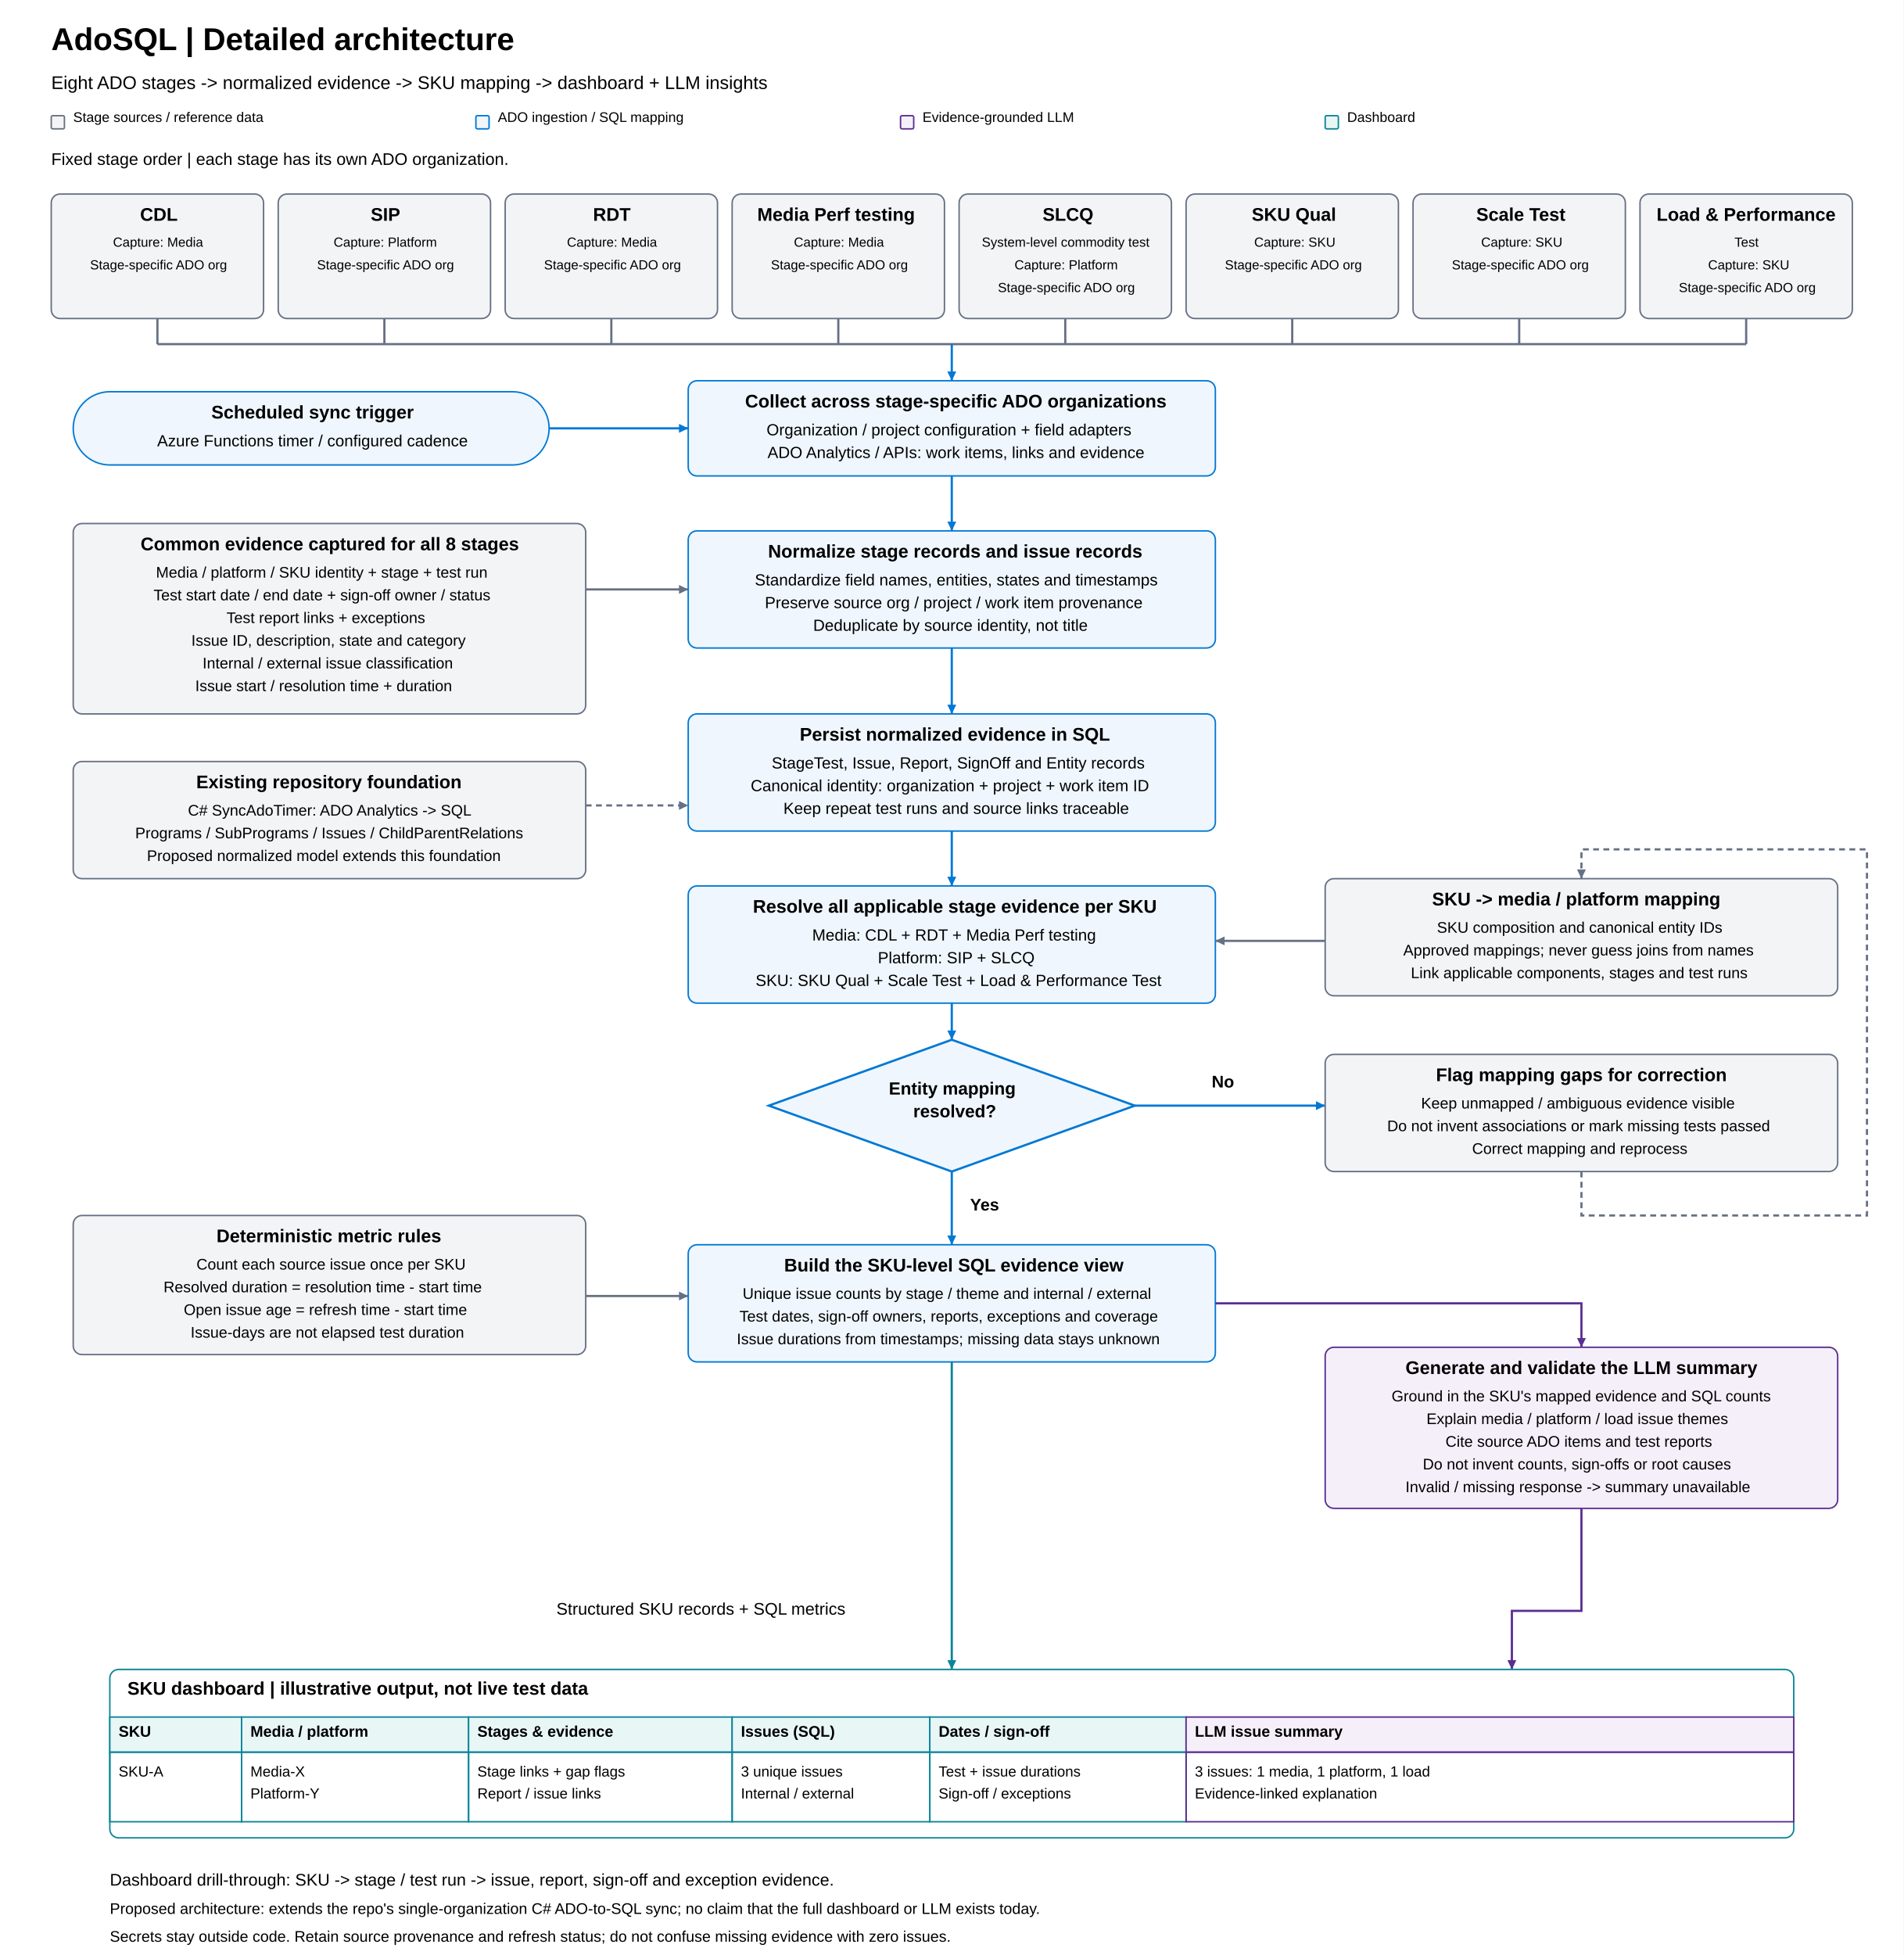
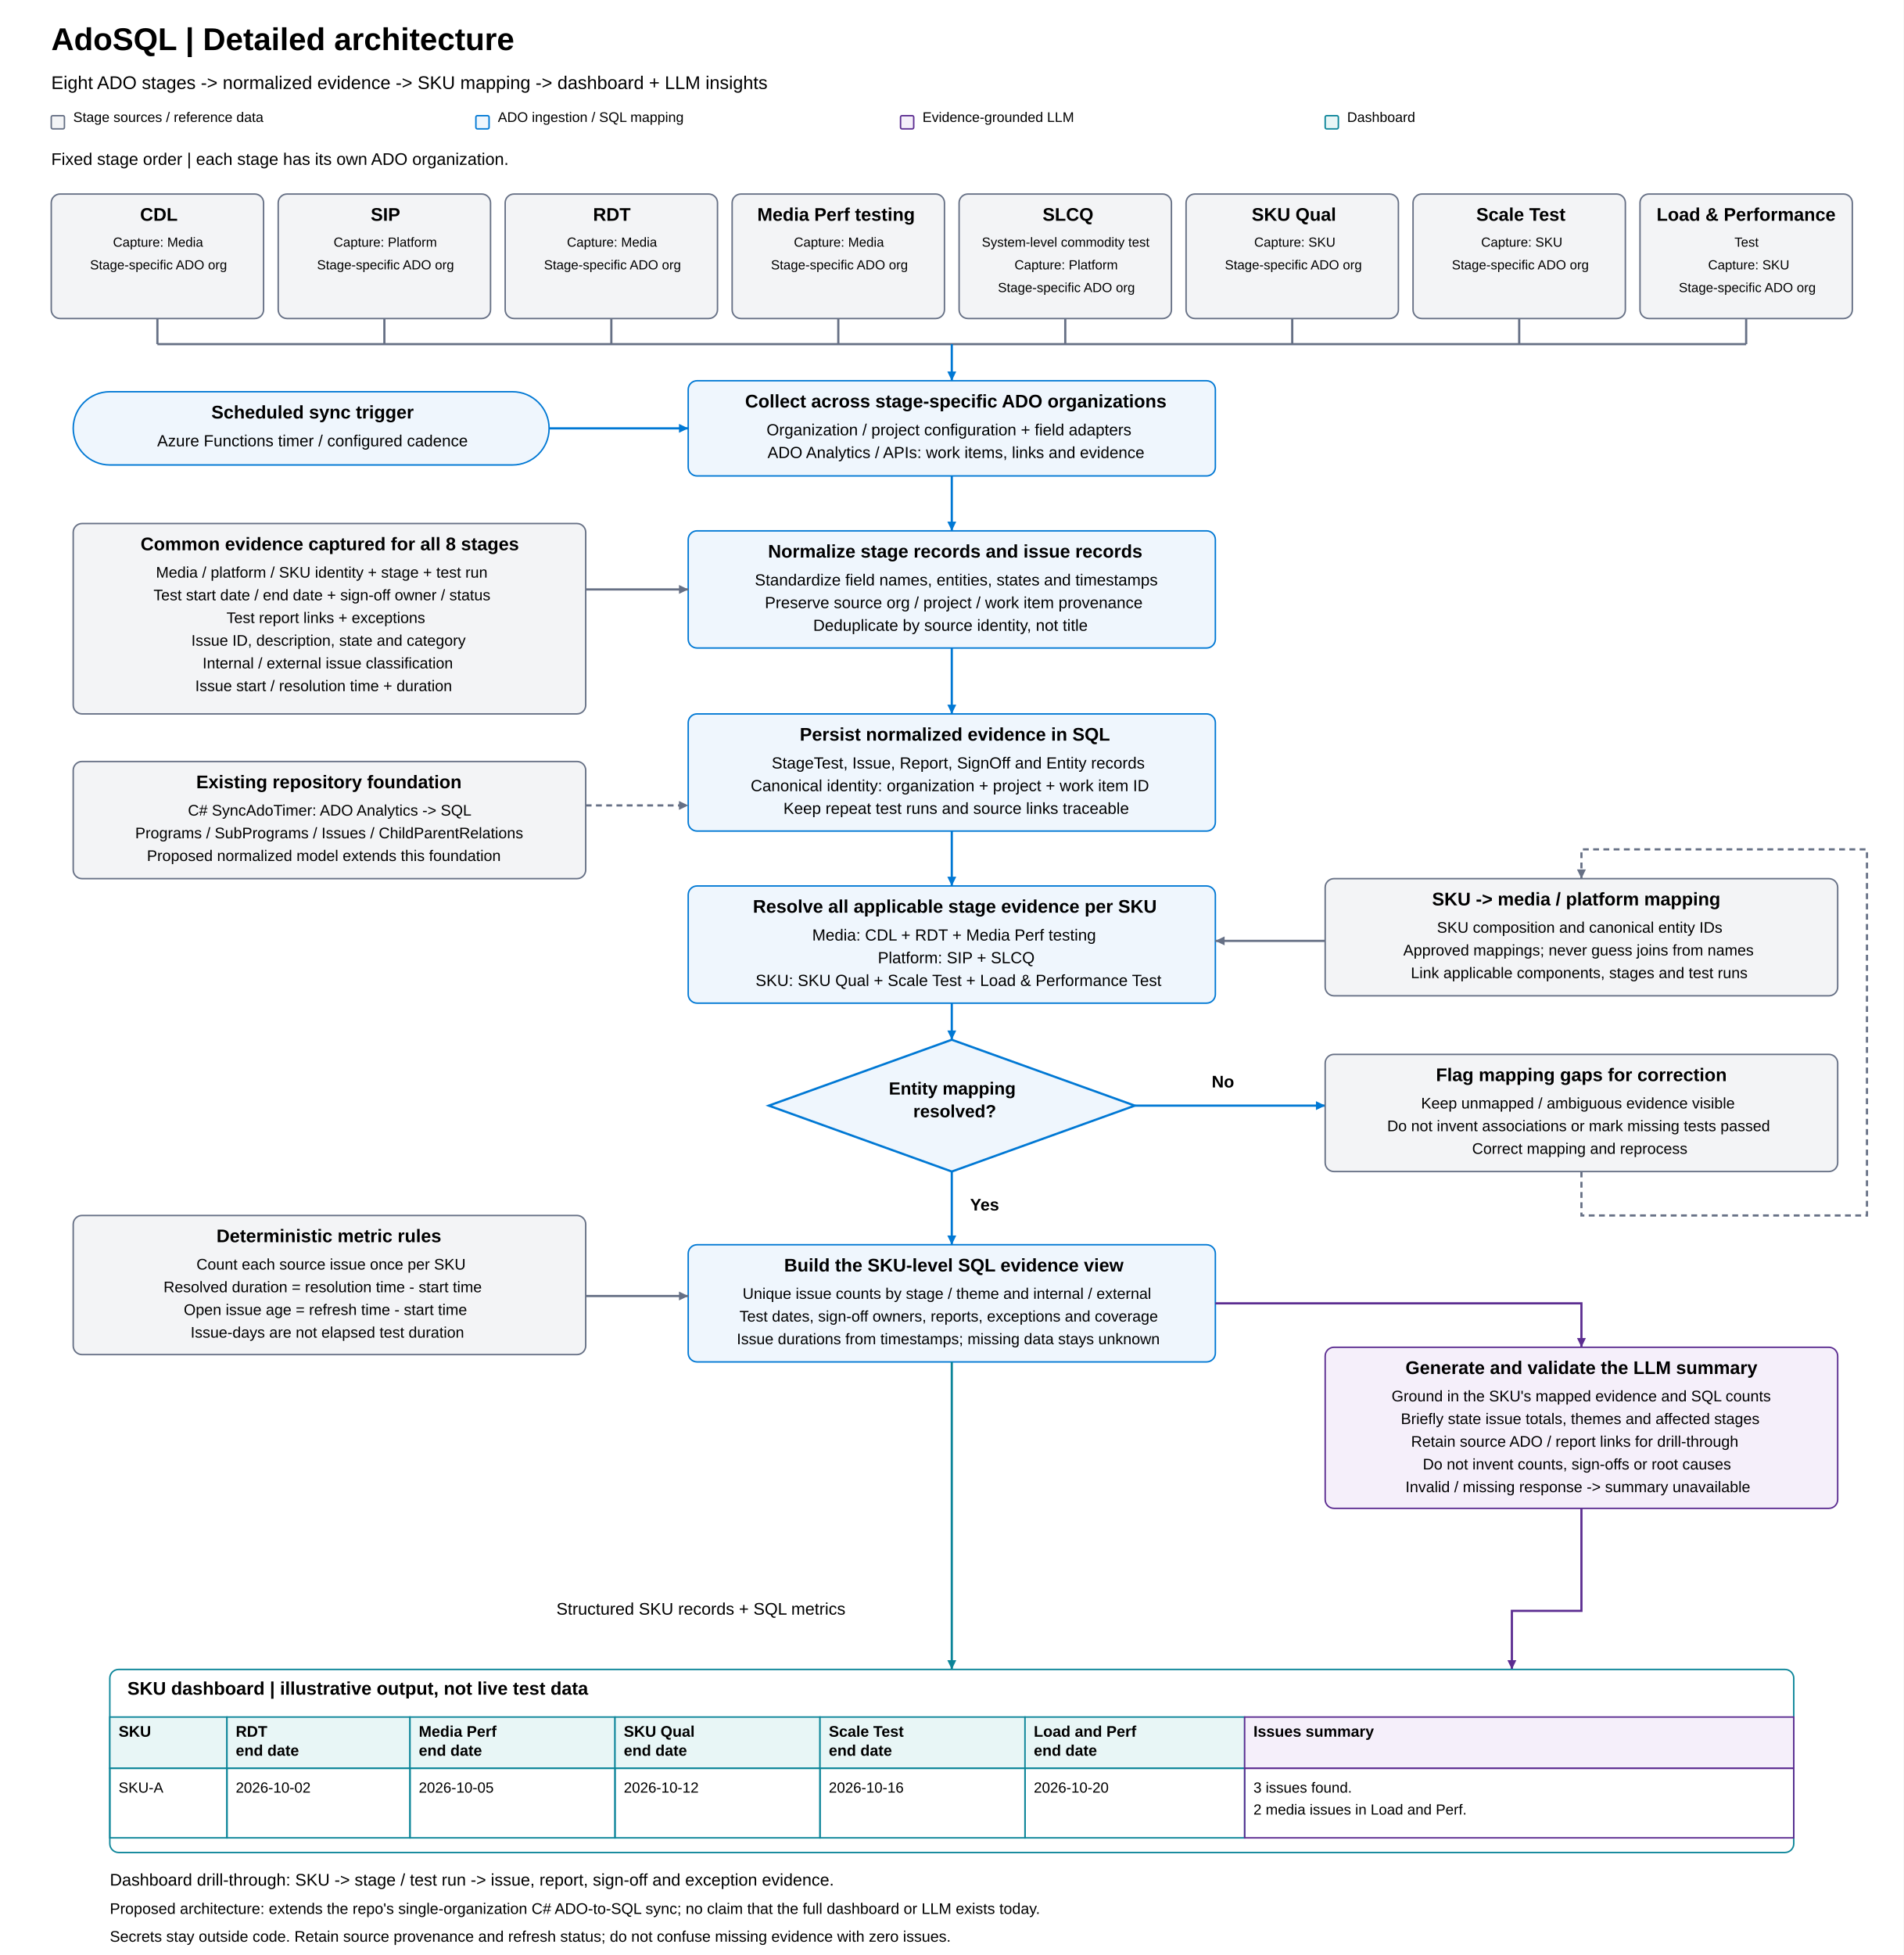
<svg xmlns="http://www.w3.org/2000/svg" width="2600" height="2670" viewBox="0 0 2600 2670">
  <rect width="100%" height="100%" fill="white" />
  <text x="70" y="40" font-family="Segoe UI, Arial, sans-serif" font-size="43" font-weight="700" fill="#000000" dominant-baseline="text-before-edge">AdoSQL | Detailed architecture</text>
  <text x="70" y="105" font-family="Segoe UI, Arial, sans-serif" font-size="25" font-weight="400" fill="#000000" dominant-baseline="text-before-edge">Eight ADO stages -&gt; normalized evidence -&gt; SKU mapping -&gt; dashboard + LLM insights</text>
  <rect x="70" y="158" width="18" height="18" rx="2" fill="#F3F4F6" stroke="#667085" stroke-width="2" />
  <text x="100" y="154" font-family="Segoe UI, Arial, sans-serif" font-size="19" font-weight="400" fill="#000000" dominant-baseline="text-before-edge">Stage sources / reference data</text>
  <rect x="650" y="158" width="18" height="18" rx="2" fill="#EFF6FD" stroke="#0078D4" stroke-width="2" />
  <text x="680" y="154" font-family="Segoe UI, Arial, sans-serif" font-size="19" font-weight="400" fill="#000000" dominant-baseline="text-before-edge">ADO ingestion / SQL mapping</text>
  <rect x="1230" y="158" width="18" height="18" rx="2" fill="#F5EFFA" stroke="#5C2D91" stroke-width="2" />
  <text x="1260" y="154" font-family="Segoe UI, Arial, sans-serif" font-size="19" font-weight="400" fill="#000000" dominant-baseline="text-before-edge">Evidence-grounded LLM</text>
  <rect x="1810" y="158" width="18" height="18" rx="2" fill="#E8F6F6" stroke="#0C8599" stroke-width="2" />
  <text x="1840" y="154" font-family="Segoe UI, Arial, sans-serif" font-size="19" font-weight="400" fill="#000000" dominant-baseline="text-before-edge">Dashboard</text>
  <text x="70" y="210" font-family="Segoe UI, Arial, sans-serif" font-size="23" font-weight="400" fill="#000000" dominant-baseline="text-before-edge">Fixed stage order | each stage has its own ADO organization.</text>
  <rect x="70" y="265" width="290" height="170" rx="12" fill="#F3F4F6" stroke="#667085" stroke-width="2" />
  <text x="191.333" y="285" font-family="Segoe UI, Arial, sans-serif" font-size="25" font-weight="700" fill="#000000" dominant-baseline="text-before-edge">CDL</text>
  <text x="154.333" y="325" font-family="Segoe UI, Arial, sans-serif" font-size="18" font-weight="400" fill="#000000" dominant-baseline="text-before-edge">Capture: Media</text>
  <text x="123.005" y="356" font-family="Segoe UI, Arial, sans-serif" font-size="18" font-weight="400" fill="#000000" dominant-baseline="text-before-edge">Stage-specific ADO org</text>
  <polyline points="215,435 215,470" fill="none" stroke="#667085" stroke-width="3" />
  <rect x="380" y="265" width="290" height="170" rx="12" fill="#F3F4F6" stroke="#667085" stroke-width="2" />
  <text x="506.333" y="285" font-family="Segoe UI, Arial, sans-serif" font-size="25" font-weight="700" fill="#000000" dominant-baseline="text-before-edge">SIP</text>
  <text x="455.667" y="325" font-family="Segoe UI, Arial, sans-serif" font-size="18" font-weight="400" fill="#000000" dominant-baseline="text-before-edge">Capture: Platform</text>
  <text x="433.005" y="356" font-family="Segoe UI, Arial, sans-serif" font-size="18" font-weight="400" fill="#000000" dominant-baseline="text-before-edge">Stage-specific ADO org</text>
  <polyline points="525,435 525,470" fill="none" stroke="#667085" stroke-width="3" />
  <rect x="690" y="265" width="290" height="170" rx="12" fill="#F3F4F6" stroke="#667085" stroke-width="2" />
  <text x="810.005" y="285" font-family="Segoe UI, Arial, sans-serif" font-size="25" font-weight="700" fill="#000000" dominant-baseline="text-before-edge">RDT</text>
  <text x="774.333" y="325" font-family="Segoe UI, Arial, sans-serif" font-size="18" font-weight="400" fill="#000000" dominant-baseline="text-before-edge">Capture: Media</text>
  <text x="743.005" y="356" font-family="Segoe UI, Arial, sans-serif" font-size="18" font-weight="400" fill="#000000" dominant-baseline="text-before-edge">Stage-specific ADO org</text>
  <polyline points="835,435 835,470" fill="none" stroke="#667085" stroke-width="3" />
  <rect x="1000" y="265" width="290" height="170" rx="12" fill="#F3F4F6" stroke="#667085" stroke-width="2" />
  <text x="1034.333" y="285" font-family="Segoe UI, Arial, sans-serif" font-size="25" font-weight="700" fill="#000000" dominant-baseline="text-before-edge">Media Perf testing</text>
  <text x="1084.333" y="325" font-family="Segoe UI, Arial, sans-serif" font-size="18" font-weight="400" fill="#000000" dominant-baseline="text-before-edge">Capture: Media</text>
  <text x="1053.005" y="356" font-family="Segoe UI, Arial, sans-serif" font-size="18" font-weight="400" fill="#000000" dominant-baseline="text-before-edge">Stage-specific ADO org</text>
  <polyline points="1145,435 1145,470" fill="none" stroke="#667085" stroke-width="3" />
  <rect x="1310" y="265" width="290" height="170" rx="12" fill="#F3F4F6" stroke="#667085" stroke-width="2" />
  <text x="1424.01" y="285" font-family="Segoe UI, Arial, sans-serif" font-size="25" font-weight="700" fill="#000000" dominant-baseline="text-before-edge">SLCQ</text>
  <text x="1341.005" y="325" font-family="Segoe UI, Arial, sans-serif" font-size="18" font-weight="400" fill="#000000" dominant-baseline="text-before-edge">System-level commodity test</text>
  <text x="1385.667" y="356" font-family="Segoe UI, Arial, sans-serif" font-size="18" font-weight="400" fill="#000000" dominant-baseline="text-before-edge">Capture: Platform</text>
  <text x="1363.005" y="387" font-family="Segoe UI, Arial, sans-serif" font-size="18" font-weight="400" fill="#000000" dominant-baseline="text-before-edge">Stage-specific ADO org</text>
  <polyline points="1455,435 1455,470" fill="none" stroke="#667085" stroke-width="3" />
  <rect x="1620" y="265" width="290" height="170" rx="12" fill="#F3F4F6" stroke="#667085" stroke-width="2" />
  <text x="1709.667" y="285" font-family="Segoe UI, Arial, sans-serif" font-size="25" font-weight="700" fill="#000000" dominant-baseline="text-before-edge">SKU Qual</text>
  <text x="1713.0" y="325" font-family="Segoe UI, Arial, sans-serif" font-size="18" font-weight="400" fill="#000000" dominant-baseline="text-before-edge">Capture: SKU</text>
  <text x="1673.005" y="356" font-family="Segoe UI, Arial, sans-serif" font-size="18" font-weight="400" fill="#000000" dominant-baseline="text-before-edge">Stage-specific ADO org</text>
  <polyline points="1765,435 1765,470" fill="none" stroke="#667085" stroke-width="3" />
  <rect x="1930" y="265" width="290" height="170" rx="12" fill="#F3F4F6" stroke="#667085" stroke-width="2" />
  <text x="2016.349" y="285" font-family="Segoe UI, Arial, sans-serif" font-size="25" font-weight="700" fill="#000000" dominant-baseline="text-before-edge">Scale Test</text>
  <text x="2023.0" y="325" font-family="Segoe UI, Arial, sans-serif" font-size="18" font-weight="400" fill="#000000" dominant-baseline="text-before-edge">Capture: SKU</text>
  <text x="1983.005" y="356" font-family="Segoe UI, Arial, sans-serif" font-size="18" font-weight="400" fill="#000000" dominant-baseline="text-before-edge">Stage-specific ADO org</text>
  <polyline points="2075,435 2075,470" fill="none" stroke="#667085" stroke-width="3" />
  <rect x="2240" y="265" width="290" height="170" rx="12" fill="#F3F4F6" stroke="#667085" stroke-width="2" />
  <text x="2262.667" y="285" font-family="Segoe UI, Arial, sans-serif" font-size="25" font-weight="700" fill="#000000" dominant-baseline="text-before-edge">Load &amp; Performance</text>
  <text x="2369.016" y="325" font-family="Segoe UI, Arial, sans-serif" font-size="18" font-weight="400" fill="#000000" dominant-baseline="text-before-edge">Test</text>
  <text x="2333.0" y="356" font-family="Segoe UI, Arial, sans-serif" font-size="18" font-weight="400" fill="#000000" dominant-baseline="text-before-edge">Capture: SKU</text>
  <text x="2293.005" y="387" font-family="Segoe UI, Arial, sans-serif" font-size="18" font-weight="400" fill="#000000" dominant-baseline="text-before-edge">Stage-specific ADO org</text>
  <polyline points="2385,435 2385,470" fill="none" stroke="#667085" stroke-width="3" />
  <polyline points="215,470 2385,470" fill="none" stroke="#667085" stroke-width="3" />
  <polyline points="1300,470 1300,520" fill="none" stroke="#0078D4" stroke-width="3" />
  <polygon points="1300,520 1293.91,507.394 1306.09,507.394" fill="#0078D4" />
  <rect x="100" y="535" width="650" height="100" rx="50.0" fill="#EFF6FD" stroke="#0078D4" stroke-width="2" />
  <text x="288.667" y="555" font-family="Segoe UI, Arial, sans-serif" font-size="25" font-weight="700" fill="#000000" dominant-baseline="text-before-edge">Scheduled sync trigger</text>
  <text x="214.667" y="595" font-family="Segoe UI, Arial, sans-serif" font-size="22" font-weight="400" fill="#000000" dominant-baseline="text-before-edge">Azure Functions timer / configured cadence</text>
  <polyline points="750,585 940,585" fill="none" stroke="#0078D4" stroke-width="3" />
  <polygon points="940,585 927.394,591.09 927.394,578.91" fill="#0078D4" />
  <rect x="940" y="520" width="720" height="130" rx="12" fill="#EFF6FD" stroke="#0078D4" stroke-width="2" />
  <text x="1017.667" y="540" font-family="Segoe UI, Arial, sans-serif" font-size="25" font-weight="700" fill="#000000" dominant-baseline="text-before-edge">Collect across stage-specific ADO organizations</text>
  <text x="1047.0" y="580" font-family="Segoe UI, Arial, sans-serif" font-size="22" font-weight="400" fill="#000000" dominant-baseline="text-before-edge">Organization / project configuration + field adapters</text>
  <text x="1048.333" y="611" font-family="Segoe UI, Arial, sans-serif" font-size="22" font-weight="400" fill="#000000" dominant-baseline="text-before-edge">ADO Analytics / APIs: work items, links and evidence</text>
  <polyline points="1300,650 1300,725" fill="none" stroke="#0078D4" stroke-width="3" />
  <polygon points="1300,725 1293.91,712.394 1306.09,712.394" fill="#0078D4" />
  <rect x="940" y="725" width="720" height="160" rx="12" fill="#EFF6FD" stroke="#0078D4" stroke-width="2" />
  <text x="1049.0" y="745" font-family="Segoe UI, Arial, sans-serif" font-size="25" font-weight="700" fill="#000000" dominant-baseline="text-before-edge">Normalize stage records and issue records</text>
  <text x="1031.005" y="785" font-family="Segoe UI, Arial, sans-serif" font-size="22" font-weight="400" fill="#000000" dominant-baseline="text-before-edge">Standardize field names, entities, states and timestamps</text>
  <text x="1044.661" y="816" font-family="Segoe UI, Arial, sans-serif" font-size="22" font-weight="400" fill="#000000" dominant-baseline="text-before-edge">Preserve source org / project / work item provenance</text>
  <text x="1110.677" y="847" font-family="Segoe UI, Arial, sans-serif" font-size="22" font-weight="400" fill="#000000" dominant-baseline="text-before-edge">Deduplicate by source identity, not title</text>
  <rect x="100" y="715" width="700" height="260" rx="12" fill="#F3F4F6" stroke="#667085" stroke-width="2" />
  <text x="192.0" y="735" font-family="Segoe UI, Arial, sans-serif" font-size="25" font-weight="700" fill="#000000" dominant-baseline="text-before-edge">Common evidence captured for all 8 stages</text>
  <text x="213.0" y="775" font-family="Segoe UI, Arial, sans-serif" font-size="21" font-weight="400" fill="#000000" dominant-baseline="text-before-edge">Media / platform / SKU identity + stage + test run</text>
  <text x="209.682" y="806" font-family="Segoe UI, Arial, sans-serif" font-size="21" font-weight="400" fill="#000000" dominant-baseline="text-before-edge">Test start date / end date + sign-off owner / status</text>
  <text x="309.344" y="837" font-family="Segoe UI, Arial, sans-serif" font-size="21" font-weight="400" fill="#000000" dominant-baseline="text-before-edge">Test report links + exceptions</text>
  <text x="261.339" y="868" font-family="Segoe UI, Arial, sans-serif" font-size="21" font-weight="400" fill="#000000" dominant-baseline="text-before-edge">Issue ID, description, state and category</text>
  <text x="276.667" y="899" font-family="Segoe UI, Arial, sans-serif" font-size="21" font-weight="400" fill="#000000" dominant-baseline="text-before-edge">Internal / external issue classification</text>
  <text x="266.661" y="930" font-family="Segoe UI, Arial, sans-serif" font-size="21" font-weight="400" fill="#000000" dominant-baseline="text-before-edge">Issue start / resolution time + duration</text>
  <polyline points="800,805 940,805" fill="none" stroke="#667085" stroke-width="3" />
  <polygon points="940,805 927.394,811.09 927.394,798.91" fill="#667085" />
  <polyline points="1300,885 1300,975" fill="none" stroke="#0078D4" stroke-width="3" />
  <polygon points="1300,975 1293.91,962.394 1306.09,962.394" fill="#0078D4" />
  <rect x="940" y="975" width="720" height="160" rx="12" fill="#EFF6FD" stroke="#0078D4" stroke-width="2" />
  <text x="1092.339" y="995" font-family="Segoe UI, Arial, sans-serif" font-size="25" font-weight="700" fill="#000000" dominant-baseline="text-before-edge">Persist normalized evidence in SQL</text>
  <text x="1054.021" y="1035" font-family="Segoe UI, Arial, sans-serif" font-size="22" font-weight="400" fill="#000000" dominant-baseline="text-before-edge">StageTest, Issue, Report, SignOff and Entity records</text>
  <text x="1025.333" y="1066" font-family="Segoe UI, Arial, sans-serif" font-size="22" font-weight="400" fill="#000000" dominant-baseline="text-before-edge">Canonical identity: organization + project + work item ID</text>
  <text x="1070.0" y="1097" font-family="Segoe UI, Arial, sans-serif" font-size="22" font-weight="400" fill="#000000" dominant-baseline="text-before-edge">Keep repeat test runs and source links traceable</text>
  <rect x="100" y="1040" width="700" height="160" rx="12" fill="#F3F4F6" stroke="#667085" stroke-width="2" />
  <text x="267.99" y="1060" font-family="Segoe UI, Arial, sans-serif" font-size="25" font-weight="700" fill="#000000" dominant-baseline="text-before-edge">Existing repository foundation</text>
  <text x="256.667" y="1100" font-family="Segoe UI, Arial, sans-serif" font-size="21" font-weight="400" fill="#000000" dominant-baseline="text-before-edge">C# SyncAdoTimer: ADO Analytics -&gt; SQL</text>
  <text x="184.677" y="1131" font-family="Segoe UI, Arial, sans-serif" font-size="21" font-weight="400" fill="#000000" dominant-baseline="text-before-edge">Programs / SubPrograms / Issues / ChildParentRelations</text>
  <text x="200.667" y="1162" font-family="Segoe UI, Arial, sans-serif" font-size="21" font-weight="400" fill="#000000" dominant-baseline="text-before-edge">Proposed normalized model extends this foundation</text>
  <polyline points="800,1100 940,1100" fill="none" stroke="#667085" stroke-width="3" stroke-dasharray="8 6" />
  <polygon points="940,1100 927.394,1106.09 927.394,1093.91" fill="#667085" />
  <polyline points="1300,1135 1300,1210" fill="none" stroke="#0078D4" stroke-width="3" />
  <polygon points="1300,1210 1293.91,1197.394 1306.09,1197.394" fill="#0078D4" />
  <rect x="940" y="1210" width="720" height="160" rx="12" fill="#EFF6FD" stroke="#0078D4" stroke-width="2" />
  <text x="1028.339" y="1230" font-family="Segoe UI, Arial, sans-serif" font-size="25" font-weight="700" fill="#000000" dominant-baseline="text-before-edge">Resolve all applicable stage evidence per SKU</text>
  <text x="1109.339" y="1270" font-family="Segoe UI, Arial, sans-serif" font-size="22" font-weight="400" fill="#000000" dominant-baseline="text-before-edge">Media: CDL + RDT + Media Perf testing</text>
  <text x="1199.01" y="1301" font-family="Segoe UI, Arial, sans-serif" font-size="22" font-weight="400" fill="#000000" dominant-baseline="text-before-edge">Platform: SIP + SLCQ</text>
  <text x="1032.031" y="1332" font-family="Segoe UI, Arial, sans-serif" font-size="22" font-weight="400" fill="#000000" dominant-baseline="text-before-edge">SKU: SKU Qual + Scale Test + Load &amp; Performance Test</text>
  <rect x="1810" y="1200" width="700" height="160" rx="12" fill="#F3F4F6" stroke="#667085" stroke-width="2" />
  <text x="1956.0" y="1220" font-family="Segoe UI, Arial, sans-serif" font-size="25" font-weight="700" fill="#000000" dominant-baseline="text-before-edge">SKU -&gt; media / platform mapping</text>
  <text x="1962.667" y="1260" font-family="Segoe UI, Arial, sans-serif" font-size="21" font-weight="400" fill="#000000" dominant-baseline="text-before-edge">SKU composition and canonical entity IDs</text>
  <text x="1916.667" y="1291" font-family="Segoe UI, Arial, sans-serif" font-size="21" font-weight="400" fill="#000000" dominant-baseline="text-before-edge">Approved mappings; never guess joins from names</text>
  <text x="1927.0" y="1322" font-family="Segoe UI, Arial, sans-serif" font-size="21" font-weight="400" fill="#000000" dominant-baseline="text-before-edge">Link applicable components, stages and test runs</text>
  <polyline points="1810,1285 1660,1285" fill="none" stroke="#667085" stroke-width="3" />
  <polygon points="1660,1285 1672.606,1278.91 1672.606,1291.09" fill="#667085" />
  <polyline points="1300,1370 1300,1420" fill="none" stroke="#0078D4" stroke-width="3" />
  <polygon points="1300,1420 1293.91,1407.394 1306.09,1407.394" fill="#0078D4" />
  <polygon points="1300,1420.0 1550.0,1510 1300,1600.0 1050.0,1510" fill="#EFF6FD" stroke="#0078D4" stroke-width="3" />
  <text x="1214.0" y="1479.0" font-family="Segoe UI, Arial, sans-serif" font-size="24" font-weight="700" fill="#000000" dominant-baseline="text-before-edge">Entity mapping</text>
  <text x="1247.333" y="1510.0" font-family="Segoe UI, Arial, sans-serif" font-size="24" font-weight="700" fill="#000000" dominant-baseline="text-before-edge">resolved?</text>
  <polyline points="1550,1510 1810,1510" fill="none" stroke="#0078D4" stroke-width="3" />
  <polygon points="1810,1510 1797.394,1516.09 1797.394,1503.91" fill="#0078D4" />
  <text x="1655" y="1470" font-family="Segoe UI, Arial, sans-serif" font-size="23" font-weight="700" fill="#000000" dominant-baseline="text-before-edge">No</text>
  <rect x="1810" y="1440" width="700" height="160" rx="12" fill="#F3F4F6" stroke="#667085" stroke-width="2" />
  <text x="1961.333" y="1460" font-family="Segoe UI, Arial, sans-serif" font-size="25" font-weight="700" fill="#000000" dominant-baseline="text-before-edge">Flag mapping gaps for correction</text>
  <text x="1941.0" y="1500" font-family="Segoe UI, Arial, sans-serif" font-size="21" font-weight="400" fill="#000000" dominant-baseline="text-before-edge">Keep unmapped / ambiguous evidence visible</text>
  <text x="1894.667" y="1531" font-family="Segoe UI, Arial, sans-serif" font-size="21" font-weight="400" fill="#000000" dominant-baseline="text-before-edge">Do not invent associations or mark missing tests passed</text>
  <text x="2010.667" y="1562" font-family="Segoe UI, Arial, sans-serif" font-size="21" font-weight="400" fill="#000000" dominant-baseline="text-before-edge">Correct mapping and reprocess</text>
  <polyline points="2160,1600 2160,1660 2550,1660 2550,1160 2160,1160 2160,1200" fill="none" stroke="#667085" stroke-width="3" stroke-dasharray="8 6" />
  <polygon points="2160,1200 2153.91,1187.394 2166.09,1187.394" fill="#667085" />
  <polyline points="1300,1600 1300,1700" fill="none" stroke="#0078D4" stroke-width="3" />
  <polygon points="1300,1700 1293.91,1687.394 1306.09,1687.394" fill="#0078D4" />
  <text x="1325" y="1638" font-family="Segoe UI, Arial, sans-serif" font-size="23" font-weight="700" fill="#000000" dominant-baseline="text-before-edge">Yes</text>
  <rect x="940" y="1700" width="720" height="160" rx="12" fill="#EFF6FD" stroke="#0078D4" stroke-width="2" />
  <text x="1071.0" y="1720" font-family="Segoe UI, Arial, sans-serif" font-size="25" font-weight="700" fill="#000000" dominant-baseline="text-before-edge">Build the SKU-level SQL evidence view</text>
  <text x="1014.333" y="1760" font-family="Segoe UI, Arial, sans-serif" font-size="21" font-weight="400" fill="#000000" dominant-baseline="text-before-edge">Unique issue counts by stage / theme and internal / external</text>
  <text x="1010.016" y="1791" font-family="Segoe UI, Arial, sans-serif" font-size="21" font-weight="400" fill="#000000" dominant-baseline="text-before-edge">Test dates, sign-off owners, reports, exceptions and coverage</text>
  <text x="1006.333" y="1822" font-family="Segoe UI, Arial, sans-serif" font-size="21" font-weight="400" fill="#000000" dominant-baseline="text-before-edge">Issue durations from timestamps; missing data stays unknown</text>
  <rect x="100" y="1660" width="700" height="190" rx="12" fill="#F3F4F6" stroke="#667085" stroke-width="2" />
  <text x="295.667" y="1680" font-family="Segoe UI, Arial, sans-serif" font-size="25" font-weight="700" fill="#000000" dominant-baseline="text-before-edge">Deterministic metric rules</text>
  <text x="268.333" y="1720" font-family="Segoe UI, Arial, sans-serif" font-size="21" font-weight="400" fill="#000000" dominant-baseline="text-before-edge">Count each source issue once per SKU</text>
  <text x="223.333" y="1751" font-family="Segoe UI, Arial, sans-serif" font-size="21" font-weight="400" fill="#000000" dominant-baseline="text-before-edge">Resolved duration = resolution time - start time</text>
  <text x="250.995" y="1782" font-family="Segoe UI, Arial, sans-serif" font-size="21" font-weight="400" fill="#000000" dominant-baseline="text-before-edge">Open issue age = refresh time - start time</text>
  <text x="260.333" y="1813" font-family="Segoe UI, Arial, sans-serif" font-size="21" font-weight="400" fill="#000000" dominant-baseline="text-before-edge">Issue-days are not elapsed test duration</text>
  <polyline points="800,1770 940,1770" fill="none" stroke="#667085" stroke-width="3" />
  <polygon points="940,1770 927.394,1776.09 927.394,1763.91" fill="#667085" />
  <polyline points="1660,1780 2160,1780 2160,1840" fill="none" stroke="#5C2D91" stroke-width="3" />
  <polygon points="2160,1840 2153.91,1827.394 2166.09,1827.394" fill="#5C2D91" />
  <rect x="1810" y="1840" width="700" height="220" rx="12" fill="#F5EFFA" stroke="#5C2D91" stroke-width="2" />
  <text x="1919.661" y="1860" font-family="Segoe UI, Arial, sans-serif" font-size="25" font-weight="700" fill="#000000" dominant-baseline="text-before-edge">Generate and validate the LLM summary</text>
  <text x="1900.672" y="1900" font-family="Segoe UI, Arial, sans-serif" font-size="21" font-weight="400" fill="#000000" dominant-baseline="text-before-edge">Ground in the SKU's mapped evidence and SQL counts</text>
-   <text x="1948.333" y="1931" font-family="Segoe UI, Arial, sans-serif" font-size="21" font-weight="400" fill="#000000" dominant-baseline="text-before-edge">Explain media / platform / load issue themes</text>
-   <text x="1974.328" y="1962" font-family="Segoe UI, Arial, sans-serif" font-size="21" font-weight="400" fill="#000000" dominant-baseline="text-before-edge">Cite source ADO items and test reports</text>
+   <text x="1913.333" y="1931" font-family="Segoe UI, Arial, sans-serif" font-size="21" font-weight="400" fill="#000000" dominant-baseline="text-before-edge">Briefly state issue totals, themes and affected stages</text>
+   <text x="1927.333" y="1962" font-family="Segoe UI, Arial, sans-serif" font-size="21" font-weight="400" fill="#000000" dominant-baseline="text-before-edge">Retain source ADO / report links for drill-through</text>
  <text x="1943.339" y="1993" font-family="Segoe UI, Arial, sans-serif" font-size="21" font-weight="400" fill="#000000" dominant-baseline="text-before-edge">Do not invent counts, sign-offs or root causes</text>
  <text x="1919.672" y="2024" font-family="Segoe UI, Arial, sans-serif" font-size="21" font-weight="400" fill="#000000" dominant-baseline="text-before-edge">Invalid / missing response -&gt; summary unavailable</text>
  <polyline points="1300,1860 1300,2280" fill="none" stroke="#0C8599" stroke-width="3" />
  <polygon points="1300,2280 1293.91,2267.394 1306.09,2267.394" fill="#0C8599" />
  <text x="760" y="2190" font-family="Segoe UI, Arial, sans-serif" font-size="23" font-weight="400" fill="#000000" dominant-baseline="text-before-edge">Structured SKU records + SQL metrics</text>
  <polyline points="2160,2060 2160,2200 2065,2200 2065,2280" fill="none" stroke="#5C2D91" stroke-width="3" />
  <polygon points="2065,2280 2058.91,2267.394 2071.09,2267.394" fill="#5C2D91" />
-   <rect x="150" y="2280" width="2300" height="230" rx="12" fill="none" stroke="#0C8599" stroke-width="2" />
+   <rect x="150" y="2280" width="2300" height="250" rx="12" fill="none" stroke="#0C8599" stroke-width="2" />
  <text x="174" y="2298" font-family="Segoe UI, Arial, sans-serif" font-size="25" font-weight="700" fill="#000000" dominant-baseline="text-before-edge">SKU dashboard | illustrative output, not live test data</text>
-   <rect x="150" y="2345" width="180" height="48" rx="0" fill="#E8F6F6" stroke="#0C8599" stroke-width="2" />
-   <rect x="150" y="2393" width="180" height="95" rx="0" fill="none" stroke="#0C8599" stroke-width="2" />
+   <rect x="150" y="2345" width="160" height="70" rx="0" fill="#E8F6F6" stroke="#0C8599" stroke-width="2" />
+   <rect x="150" y="2415" width="160" height="95" rx="0" fill="none" stroke="#0C8599" stroke-width="2" />
  <text x="162" y="2358" font-family="Segoe UI, Arial, sans-serif" font-size="21" font-weight="700" fill="#000000" dominant-baseline="text-before-edge">SKU</text>
-   <text x="162" y="2413" font-family="Segoe UI, Arial, sans-serif" font-size="20" font-weight="400" fill="#000000" dominant-baseline="text-before-edge">SKU-A</text>
-   <rect x="330" y="2345" width="310" height="48" rx="0" fill="#E8F6F6" stroke="#0C8599" stroke-width="2" />
-   <rect x="330" y="2393" width="310" height="95" rx="0" fill="none" stroke="#0C8599" stroke-width="2" />
-   <text x="342" y="2358" font-family="Segoe UI, Arial, sans-serif" font-size="21" font-weight="700" fill="#000000" dominant-baseline="text-before-edge">Media / platform</text>
-   <text x="342" y="2413" font-family="Segoe UI, Arial, sans-serif" font-size="20" font-weight="400" fill="#000000" dominant-baseline="text-before-edge">Media-X</text>
-   <text x="342" y="2443" font-family="Segoe UI, Arial, sans-serif" font-size="20" font-weight="400" fill="#000000" dominant-baseline="text-before-edge">Platform-Y</text>
-   <rect x="640" y="2345" width="360" height="48" rx="0" fill="#E8F6F6" stroke="#0C8599" stroke-width="2" />
-   <rect x="640" y="2393" width="360" height="95" rx="0" fill="none" stroke="#0C8599" stroke-width="2" />
-   <text x="652" y="2358" font-family="Segoe UI, Arial, sans-serif" font-size="21" font-weight="700" fill="#000000" dominant-baseline="text-before-edge">Stages &amp; evidence</text>
-   <text x="652" y="2413" font-family="Segoe UI, Arial, sans-serif" font-size="20" font-weight="400" fill="#000000" dominant-baseline="text-before-edge">Stage links + gap flags</text>
-   <text x="652" y="2443" font-family="Segoe UI, Arial, sans-serif" font-size="20" font-weight="400" fill="#000000" dominant-baseline="text-before-edge">Report / issue links</text>
-   <rect x="1000" y="2345" width="270" height="48" rx="0" fill="#E8F6F6" stroke="#0C8599" stroke-width="2" />
-   <rect x="1000" y="2393" width="270" height="95" rx="0" fill="none" stroke="#0C8599" stroke-width="2" />
-   <text x="1012" y="2358" font-family="Segoe UI, Arial, sans-serif" font-size="21" font-weight="700" fill="#000000" dominant-baseline="text-before-edge">Issues (SQL)</text>
-   <text x="1012" y="2413" font-family="Segoe UI, Arial, sans-serif" font-size="20" font-weight="400" fill="#000000" dominant-baseline="text-before-edge">3 unique issues</text>
-   <text x="1012" y="2443" font-family="Segoe UI, Arial, sans-serif" font-size="20" font-weight="400" fill="#000000" dominant-baseline="text-before-edge">Internal / external</text>
-   <rect x="1270" y="2345" width="350" height="48" rx="0" fill="#E8F6F6" stroke="#0C8599" stroke-width="2" />
-   <rect x="1270" y="2393" width="350" height="95" rx="0" fill="none" stroke="#0C8599" stroke-width="2" />
-   <text x="1282" y="2358" font-family="Segoe UI, Arial, sans-serif" font-size="21" font-weight="700" fill="#000000" dominant-baseline="text-before-edge">Dates / sign-off</text>
-   <text x="1282" y="2413" font-family="Segoe UI, Arial, sans-serif" font-size="20" font-weight="400" fill="#000000" dominant-baseline="text-before-edge">Test + issue durations</text>
-   <text x="1282" y="2443" font-family="Segoe UI, Arial, sans-serif" font-size="20" font-weight="400" fill="#000000" dominant-baseline="text-before-edge">Sign-off / exceptions</text>
-   <rect x="1620" y="2345" width="830" height="48" rx="0" fill="#F5EFFA" stroke="#5C2D91" stroke-width="2" />
-   <rect x="1620" y="2393" width="830" height="95" rx="0" fill="none" stroke="#5C2D91" stroke-width="2" />
-   <text x="1632" y="2358" font-family="Segoe UI, Arial, sans-serif" font-size="21" font-weight="700" fill="#000000" dominant-baseline="text-before-edge">LLM issue summary</text>
-   <text x="1632" y="2413" font-family="Segoe UI, Arial, sans-serif" font-size="20" font-weight="400" fill="#000000" dominant-baseline="text-before-edge">3 issues: 1 media, 1 platform, 1 load</text>
-   <text x="1632" y="2443" font-family="Segoe UI, Arial, sans-serif" font-size="20" font-weight="400" fill="#000000" dominant-baseline="text-before-edge">Evidence-linked explanation</text>
+   <text x="162" y="2435" font-family="Segoe UI, Arial, sans-serif" font-size="20" font-weight="400" fill="#000000" dominant-baseline="text-before-edge">SKU-A</text>
+   <rect x="310" y="2345" width="250" height="70" rx="0" fill="#E8F6F6" stroke="#0C8599" stroke-width="2" />
+   <rect x="310" y="2415" width="250" height="95" rx="0" fill="none" stroke="#0C8599" stroke-width="2" />
+   <text x="322" y="2358" font-family="Segoe UI, Arial, sans-serif" font-size="21" font-weight="700" fill="#000000" dominant-baseline="text-before-edge">RDT</text>
+   <text x="322" y="2384" font-family="Segoe UI, Arial, sans-serif" font-size="21" font-weight="700" fill="#000000" dominant-baseline="text-before-edge">end date</text>
+   <text x="322" y="2435" font-family="Segoe UI, Arial, sans-serif" font-size="20" font-weight="400" fill="#000000" dominant-baseline="text-before-edge">2026-10-02</text>
+   <rect x="560" y="2345" width="280" height="70" rx="0" fill="#E8F6F6" stroke="#0C8599" stroke-width="2" />
+   <rect x="560" y="2415" width="280" height="95" rx="0" fill="none" stroke="#0C8599" stroke-width="2" />
+   <text x="572" y="2358" font-family="Segoe UI, Arial, sans-serif" font-size="21" font-weight="700" fill="#000000" dominant-baseline="text-before-edge">Media Perf</text>
+   <text x="572" y="2384" font-family="Segoe UI, Arial, sans-serif" font-size="21" font-weight="700" fill="#000000" dominant-baseline="text-before-edge">end date</text>
+   <text x="572" y="2435" font-family="Segoe UI, Arial, sans-serif" font-size="20" font-weight="400" fill="#000000" dominant-baseline="text-before-edge">2026-10-05</text>
+   <rect x="840" y="2345" width="280" height="70" rx="0" fill="#E8F6F6" stroke="#0C8599" stroke-width="2" />
+   <rect x="840" y="2415" width="280" height="95" rx="0" fill="none" stroke="#0C8599" stroke-width="2" />
+   <text x="852" y="2358" font-family="Segoe UI, Arial, sans-serif" font-size="21" font-weight="700" fill="#000000" dominant-baseline="text-before-edge">SKU Qual</text>
+   <text x="852" y="2384" font-family="Segoe UI, Arial, sans-serif" font-size="21" font-weight="700" fill="#000000" dominant-baseline="text-before-edge">end date</text>
+   <text x="852" y="2435" font-family="Segoe UI, Arial, sans-serif" font-size="20" font-weight="400" fill="#000000" dominant-baseline="text-before-edge">2026-10-12</text>
+   <rect x="1120" y="2345" width="280" height="70" rx="0" fill="#E8F6F6" stroke="#0C8599" stroke-width="2" />
+   <rect x="1120" y="2415" width="280" height="95" rx="0" fill="none" stroke="#0C8599" stroke-width="2" />
+   <text x="1132" y="2358" font-family="Segoe UI, Arial, sans-serif" font-size="21" font-weight="700" fill="#000000" dominant-baseline="text-before-edge">Scale Test</text>
+   <text x="1132" y="2384" font-family="Segoe UI, Arial, sans-serif" font-size="21" font-weight="700" fill="#000000" dominant-baseline="text-before-edge">end date</text>
+   <text x="1132" y="2435" font-family="Segoe UI, Arial, sans-serif" font-size="20" font-weight="400" fill="#000000" dominant-baseline="text-before-edge">2026-10-16</text>
+   <rect x="1400" y="2345" width="300" height="70" rx="0" fill="#E8F6F6" stroke="#0C8599" stroke-width="2" />
+   <rect x="1400" y="2415" width="300" height="95" rx="0" fill="none" stroke="#0C8599" stroke-width="2" />
+   <text x="1412" y="2358" font-family="Segoe UI, Arial, sans-serif" font-size="21" font-weight="700" fill="#000000" dominant-baseline="text-before-edge">Load and Perf</text>
+   <text x="1412" y="2384" font-family="Segoe UI, Arial, sans-serif" font-size="21" font-weight="700" fill="#000000" dominant-baseline="text-before-edge">end date</text>
+   <text x="1412" y="2435" font-family="Segoe UI, Arial, sans-serif" font-size="20" font-weight="400" fill="#000000" dominant-baseline="text-before-edge">2026-10-20</text>
+   <rect x="1700" y="2345" width="750" height="70" rx="0" fill="#F5EFFA" stroke="#5C2D91" stroke-width="2" />
+   <rect x="1700" y="2415" width="750" height="95" rx="0" fill="none" stroke="#5C2D91" stroke-width="2" />
+   <text x="1712" y="2358" font-family="Segoe UI, Arial, sans-serif" font-size="21" font-weight="700" fill="#000000" dominant-baseline="text-before-edge">Issues summary</text>
+   <text x="1712" y="2435" font-family="Segoe UI, Arial, sans-serif" font-size="20" font-weight="400" fill="#000000" dominant-baseline="text-before-edge">3 issues found.</text>
+   <text x="1712" y="2465" font-family="Segoe UI, Arial, sans-serif" font-size="20" font-weight="400" fill="#000000" dominant-baseline="text-before-edge">2 media issues in Load and Perf.</text>
  <text x="150" y="2560" font-family="Segoe UI, Arial, sans-serif" font-size="23" font-weight="400" fill="#000000" dominant-baseline="text-before-edge">Dashboard drill-through: SKU -&gt; stage / test run -&gt; issue, report, sign-off and exception evidence.</text>
  <text x="150" y="2600" font-family="Segoe UI, Arial, sans-serif" font-size="21" font-weight="400" fill="#000000" dominant-baseline="text-before-edge">Proposed architecture: extends the repo's single-organization C# ADO-to-SQL sync; no claim that the full dashboard or LLM exists today.</text>
  <text x="150" y="2638" font-family="Segoe UI, Arial, sans-serif" font-size="21" font-weight="400" fill="#000000" dominant-baseline="text-before-edge">Secrets stay outside code. Retain source provenance and refresh status; do not confuse missing evidence with zero issues.</text>
</svg>
